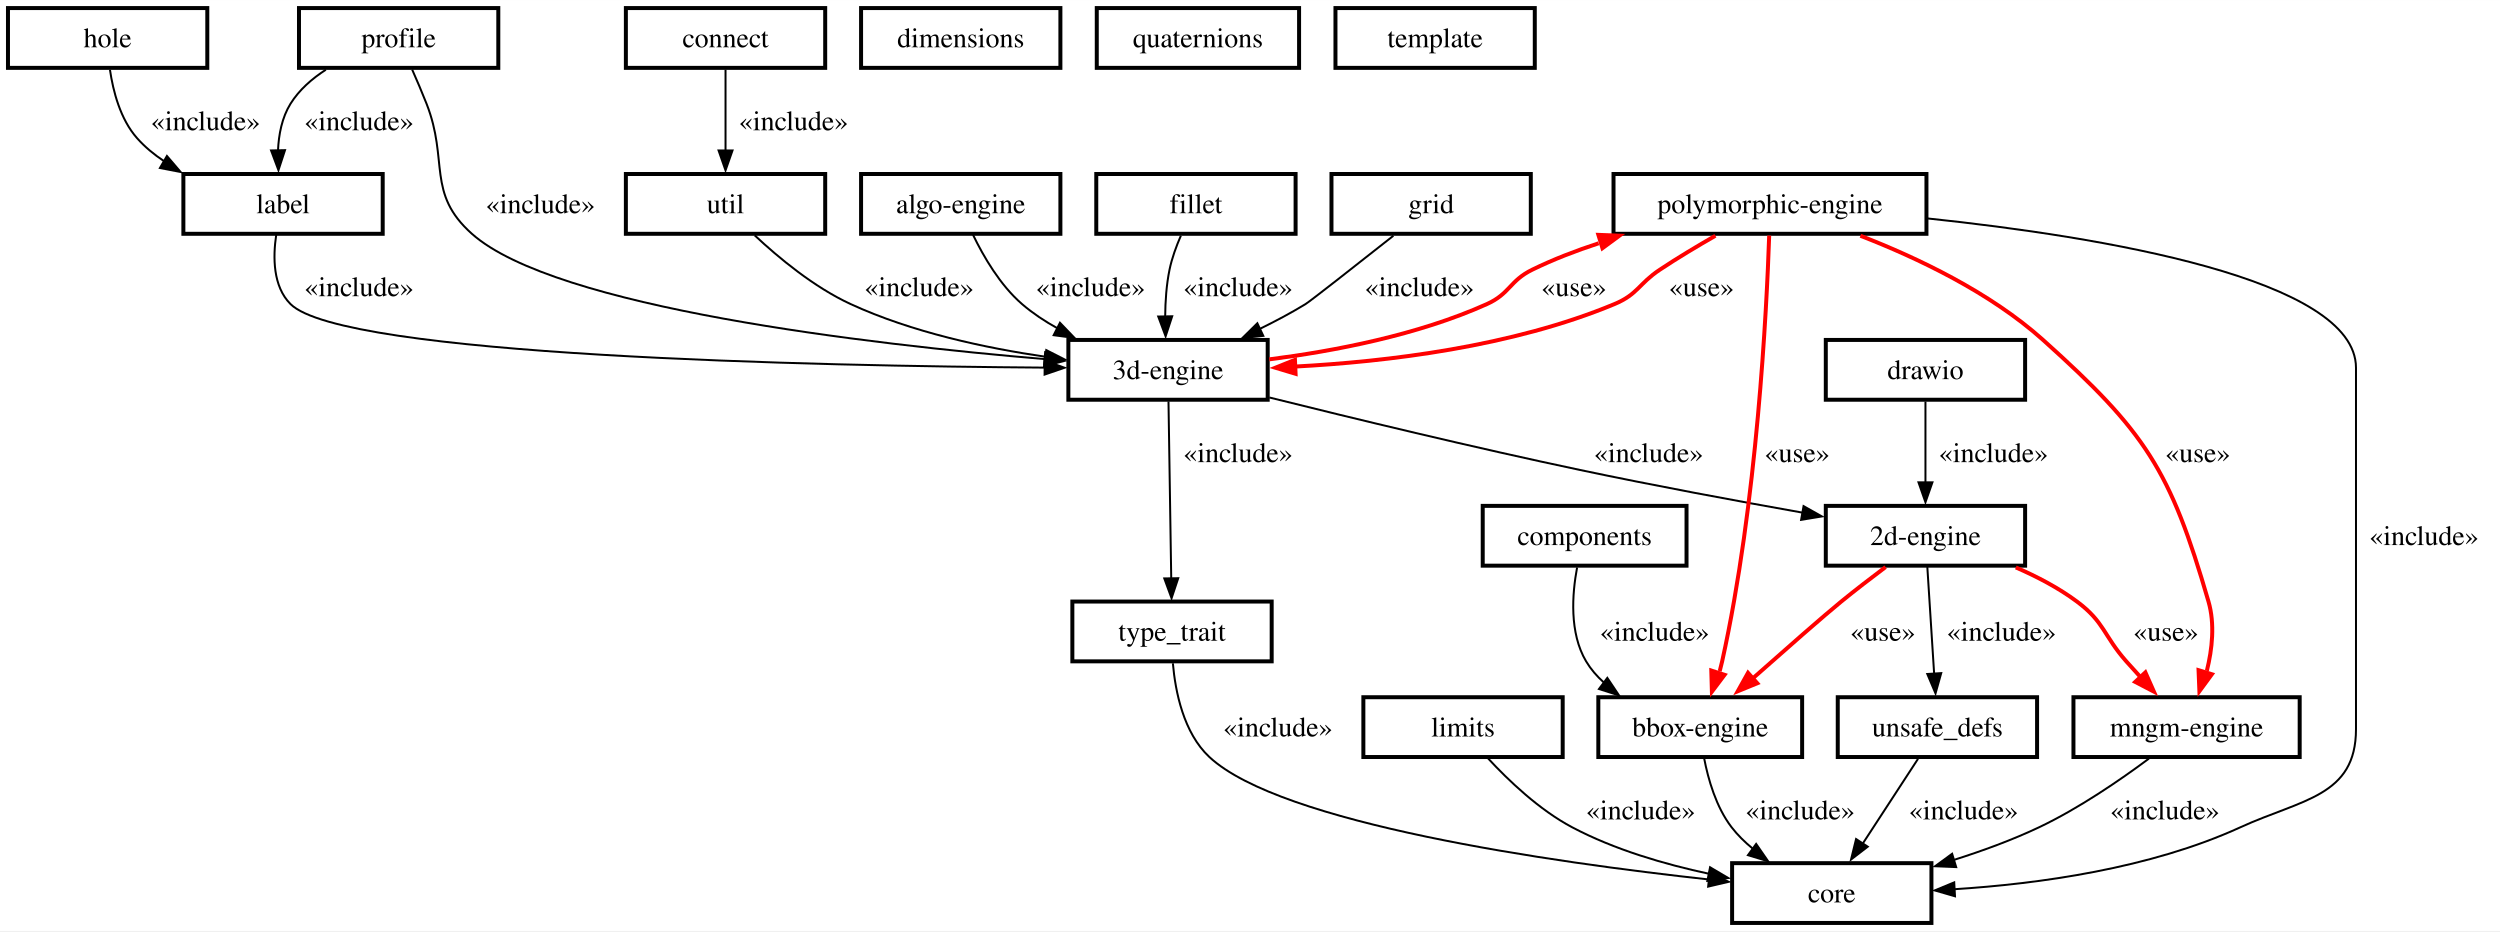
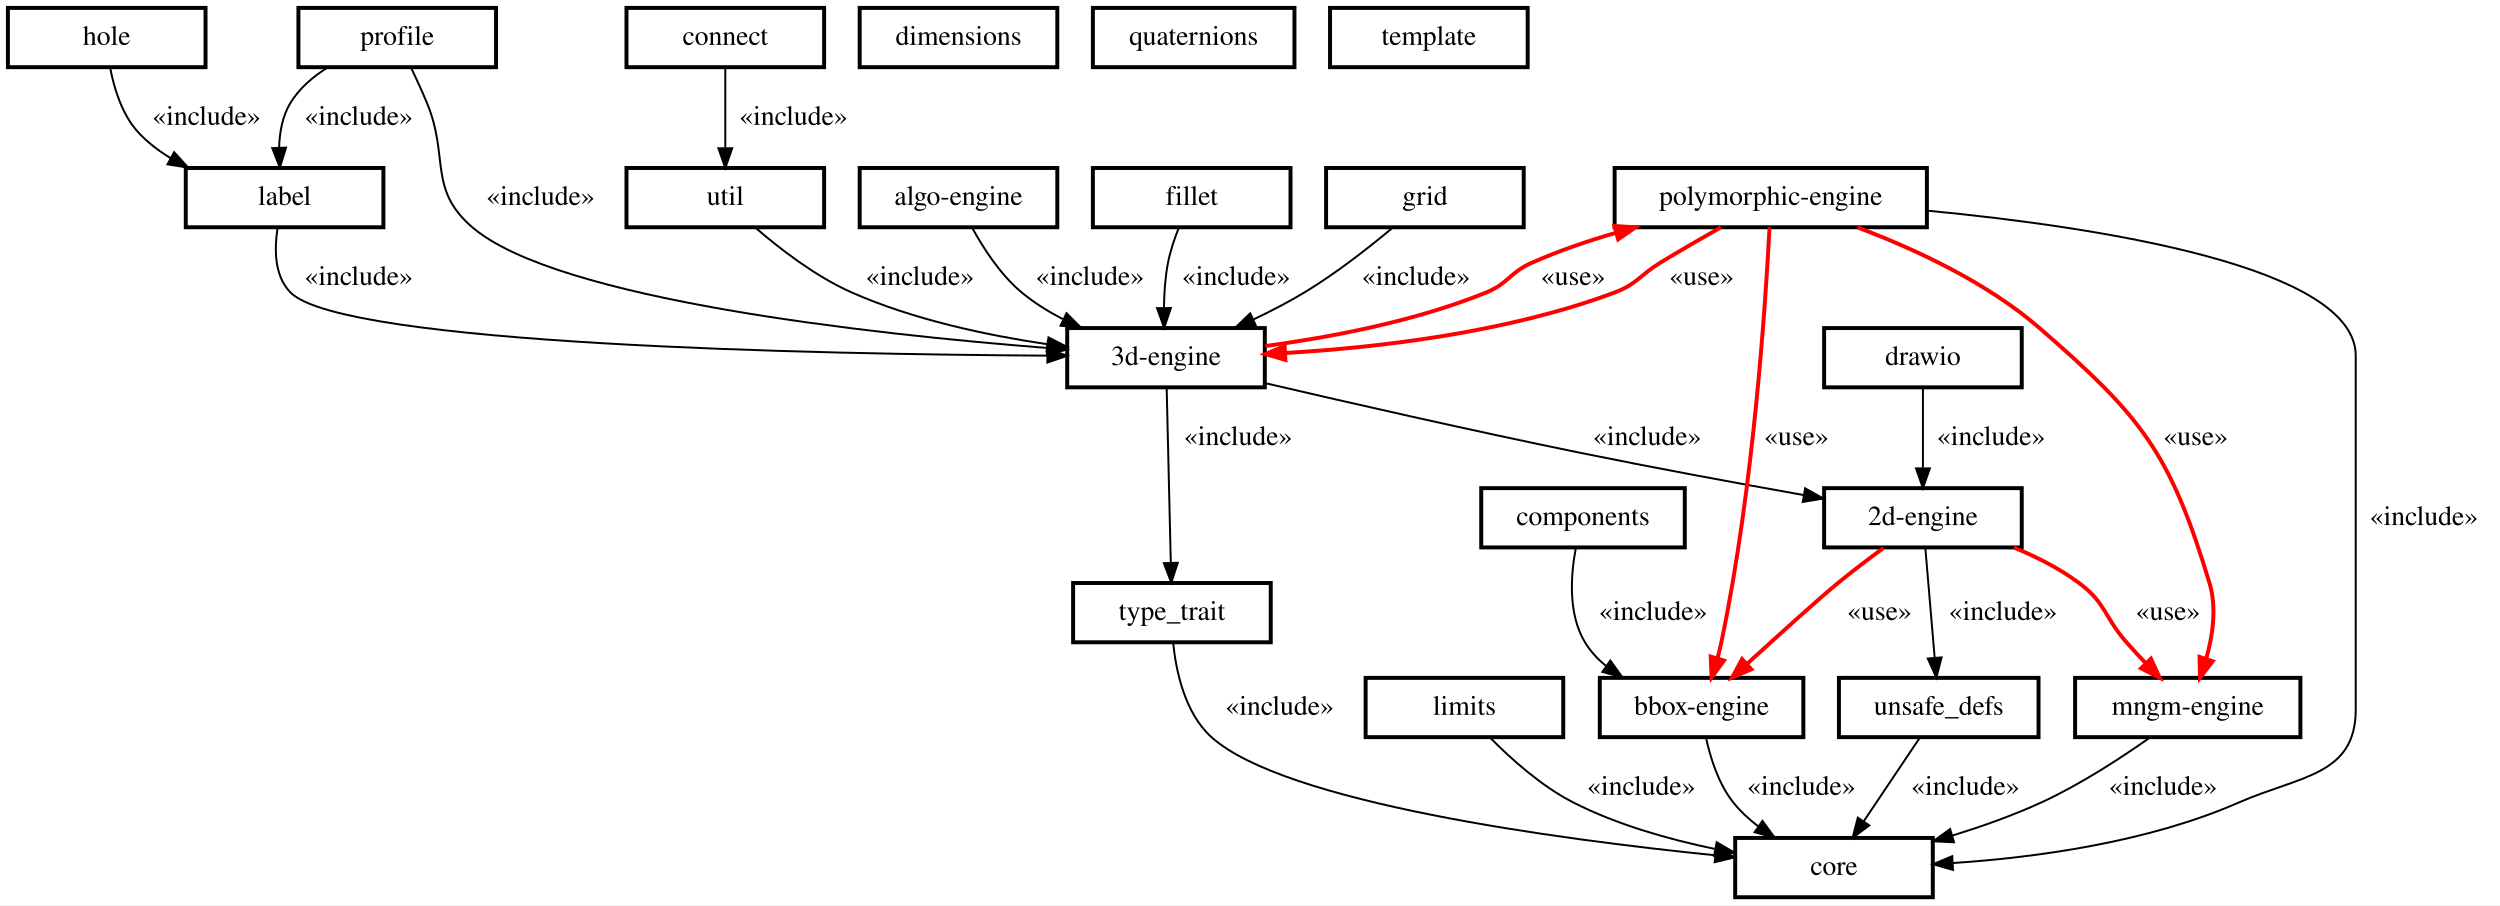
- <svg xmlns="http://www.w3.org/2000/svg" width="1254pt" height="467pt" viewBox="0.00 0.00 1254.25 467.00">
-   <g id="graph0" class="graph" transform="scale(1 1) rotate(0) translate(4 463)">
-     <polygon fill="white" stroke="none" points="-4,4 -4,-463 1250.25,-463 1250.25,4 -4,4" />
+ <svg xmlns="http://www.w3.org/2000/svg" width="1265pt" height="458pt" viewBox="0.00 0.00 1265.00 458.00">
+   <g id="graph0" class="graph" transform="scale(1 1) rotate(0) translate(4 454)">
+     <polygon fill="white" stroke="transparent" points="-4,4 -4,-454 1261,-454 1261,4 -4,4" />
    <g id="node1" class="node">
-       <polygon fill="white" stroke="black" stroke-width="2" points="1012,-209.25 912,-209.25 912,-179.25 1012,-179.25 1012,-209.25" />
-       <text text-anchor="middle" x="962" y="-189.58" font-family="Times,serif" font-size="14.00">2d-engine</text>
+       <polygon fill="white" stroke="black" stroke-width="2" points="1019,-207 919,-207 919,-177 1019,-177 1019,-207" />
+       <text text-anchor="middle" x="969" y="-188.3" font-family="Times,serif" font-size="14.00">2d-engine</text>
    </g>
    <g id="node4" class="node">
-       <polygon fill="white" stroke="black" stroke-width="2" points="900.13,-113.25 797.88,-113.25 797.88,-83.25 900.13,-83.25 900.13,-113.25" />
-       <text text-anchor="middle" x="849" y="-93.58" font-family="Times,serif" font-size="14.00">bbox-engine</text>
+       <polygon fill="white" stroke="black" stroke-width="2" points="908.5,-111 805.5,-111 805.5,-81 908.5,-81 908.5,-111" />
+       <text text-anchor="middle" x="857" y="-92.3" font-family="Times,serif" font-size="14.00">bbox-engine</text>
    </g>
    <g id="edge22" class="edge">
-       <path fill="none" stroke="red" stroke-width="2" d="M942,-178.56C934.89,-173.22 926.88,-167.06 919.75,-161.25 911.15,-154.24 891.77,-137.22 875.46,-122.78" />
-       <polygon fill="red" stroke="red" stroke-width="2" points="877.63,-120.26 867.82,-116.24 872.98,-125.49 877.63,-120.26" />
-       <text text-anchor="middle" x="940.63" y="-141.58" font-family="Times,serif" font-size="14.00">«use»</text>
+       <path fill="none" stroke="red" stroke-width="2" d="M949.01,-176.72C941.66,-171.31 933.35,-165.01 926,-159 917.06,-151.68 896.46,-133.08 880.08,-118.15" />
+       <polygon fill="red" stroke="red" stroke-width="2" points="882.19,-115.34 872.45,-111.18 877.47,-120.51 882.19,-115.34" />
+       <text text-anchor="middle" x="947" y="-140.3" font-family="Times,serif" font-size="14.00">«use»</text>
    </g>
    <g id="node15" class="node">
-       <polygon fill="white" stroke="black" stroke-width="2" points="1149.75,-113.25 1036.25,-113.25 1036.25,-83.25 1149.75,-83.25 1149.75,-113.25" />
-       <text text-anchor="middle" x="1093" y="-93.58" font-family="Times,serif" font-size="14.00">mngm-engine</text>
+       <polygon fill="white" stroke="black" stroke-width="2" points="1160,-111 1046,-111 1046,-81 1160,-81 1160,-111" />
+       <text text-anchor="middle" x="1103" y="-92.3" font-family="Times,serif" font-size="14.00">mngm-engine</text>
    </g>
    <g id="edge21" class="edge">
-       <path fill="none" stroke="red" stroke-width="2" d="M1007.34,-178.37C1017.94,-173.78 1028.81,-168.09 1038,-161.25 1051.87,-150.93 1051.31,-144.2 1062.75,-131.25 1065.04,-128.65 1067.47,-125.97 1069.92,-123.32" />
-       <polygon fill="red" stroke="red" stroke-width="2" points="1072.34,-125.72 1076.63,-116.03 1067.24,-120.93 1072.34,-125.72" />
-       <text text-anchor="middle" x="1082.63" y="-141.58" font-family="Times,serif" font-size="14.00">«use»</text>
+       <path fill="none" stroke="red" stroke-width="2" d="M1014.98,-176.97C1026.39,-172.28 1038.15,-166.34 1048,-159 1061.69,-148.8 1060.71,-141.81 1072,-129 1075.07,-125.51 1078.41,-121.89 1081.73,-118.4" />
+       <polygon fill="red" stroke="red" stroke-width="2" points="1084.39,-120.69 1088.82,-111.06 1079.35,-115.83 1084.39,-120.69" />
+       <text text-anchor="middle" x="1093" y="-140.3" font-family="Times,serif" font-size="14.00">«use»</text>
    </g>
    <g id="node21" class="node">
-       <polygon fill="white" stroke="black" stroke-width="2" points="1018,-113.25 918,-113.25 918,-83.25 1018,-83.25 1018,-113.25" />
-       <text text-anchor="middle" x="968" y="-93.58" font-family="Times,serif" font-size="14.00">unsafe_defs</text>
+       <polygon fill="white" stroke="black" stroke-width="2" points="1027.5,-111 926.5,-111 926.5,-81 1027.5,-81 1027.5,-111" />
+       <text text-anchor="middle" x="977" y="-92.3" font-family="Times,serif" font-size="14.00">unsafe_defs</text>
    </g>
    <g id="edge1" class="edge">
-       <path fill="none" stroke="black" d="M962.94,-178.56C963.86,-164.16 965.28,-141.91 966.38,-124.64" />
-       <polygon fill="black" stroke="black" points="969.91,-125.35 967.05,-115.14 962.92,-124.9 969.91,-125.35" />
-       <text text-anchor="middle" x="1000.13" y="-141.58" font-family="Times,serif" font-size="14.00">«include»</text>
+       <path fill="none" stroke="black" d="M970.22,-176.72C971.47,-162.01 973.44,-138.79 974.94,-121.2" />
+       <polygon fill="black" stroke="black" points="978.44,-121.36 975.8,-111.1 971.46,-120.77 978.44,-121.36" />
+       <text text-anchor="middle" x="1009.5" y="-140.3" font-family="Times,serif" font-size="14.00">«include»</text>
    </g>
    <g id="node2" class="node">
-       <polygon fill="white" stroke="black" stroke-width="2" points="632,-292.5 532,-292.5 532,-262.5 632,-262.5 632,-292.5" />
-       <text text-anchor="middle" x="582" y="-272.83" font-family="Times,serif" font-size="14.00">3d-engine</text>
+       <polygon fill="white" stroke="black" stroke-width="2" points="636,-288 536,-288 536,-258 636,-258 636,-288" />
+       <text text-anchor="middle" x="586" y="-269.3" font-family="Times,serif" font-size="14.00">3d-engine</text>
    </g>
    <g id="edge2" class="edge">
-       <path fill="none" stroke="black" d="M632.82,-263.63C674.57,-253.24 735.32,-238.54 788.75,-227.25 825.74,-219.43 867.41,-211.7 900.61,-205.8" />
-       <polygon fill="black" stroke="black" points="900.84,-209.14 910.07,-203.95 899.62,-202.24 900.84,-209.14" />
-       <text text-anchor="middle" x="823.13" y="-231.2" font-family="Times,serif" font-size="14.00">«include»</text>
+       <path fill="none" stroke="black" d="M636.13,-260.14C678.4,-250.29 740.52,-236.13 795,-225 832.64,-217.31 875.03,-209.5 908.54,-203.52" />
+       <polygon fill="black" stroke="black" points="909.41,-206.92 918.64,-201.72 908.19,-200.02 909.41,-206.92" />
+       <text text-anchor="middle" x="829.5" y="-228.8" font-family="Times,serif" font-size="14.00">«include»</text>
    </g>
    <g id="node16" class="node">
-       <polygon fill="white" stroke="black" stroke-width="2" points="962.5,-375.75 805.5,-375.75 805.5,-345.75 962.5,-345.75 962.5,-375.75" />
-       <text text-anchor="middle" x="884" y="-356.08" font-family="Times,serif" font-size="14.00">polymorphic-engine</text>
+       <polygon fill="white" stroke="black" stroke-width="2" points="971,-369 813,-369 813,-339 971,-339 971,-369" />
+       <text text-anchor="middle" x="892" y="-350.3" font-family="Times,serif" font-size="14.00">polymorphic-engine</text>
    </g>
    <g id="edge23" class="edge">
-       <path fill="none" stroke="red" stroke-width="2" d="M632.8,-282.76C665.17,-286.88 707.39,-294.92 742,-310.5 753.57,-315.71 753.35,-322.17 764.75,-327.75 775.21,-332.87 786.61,-337.26 798.06,-341" />
-       <polygon fill="red" stroke="red" stroke-width="2" points="797.9,-345.22 808.48,-344.81 799.95,-338.53 797.9,-345.22" />
-       <text text-anchor="middle" x="785.63" y="-314.45" font-family="Times,serif" font-size="14.00">«use»</text>
+       <path fill="none" stroke="red" stroke-width="2" d="M636.34,-278.91C669.06,-283.31 712.15,-291.41 748,-306 759.3,-310.6 759.85,-316.04 771,-321 784.39,-326.95 799.12,-331.99 813.56,-336.18" />
+       <polygon fill="red" stroke="red" stroke-width="2" points="812.92,-339.63 823.49,-338.95 814.8,-332.89 812.92,-339.63" />
+       <text text-anchor="middle" x="792" y="-309.8" font-family="Times,serif" font-size="14.00">«use»</text>
    </g>
    <g id="node20" class="node">
-       <polygon fill="white" stroke="black" stroke-width="2" points="634,-161.25 534,-161.25 534,-131.25 634,-131.25 634,-161.25" />
-       <text text-anchor="middle" x="584" y="-141.58" font-family="Times,serif" font-size="14.00">type_trait</text>
+       <polygon fill="white" stroke="black" stroke-width="2" points="639,-159 539,-159 539,-129 639,-129 639,-159" />
+       <text text-anchor="middle" x="589" y="-140.3" font-family="Times,serif" font-size="14.00">type_trait</text>
    </g>
    <g id="edge3" class="edge">
-       <path fill="none" stroke="black" d="M582.23,-261.67C582.57,-239.96 583.2,-199.2 583.61,-172.65" />
-       <polygon fill="black" stroke="black" points="587.12,-172.96 583.77,-162.9 580.12,-172.85 587.12,-172.96" />
-       <text text-anchor="middle" x="617.13" y="-231.2" font-family="Times,serif" font-size="14.00">«include»</text>
+       <path fill="none" stroke="black" d="M586.33,-257.92C586.84,-236.56 587.8,-195.68 588.42,-169.4" />
+       <polygon fill="black" stroke="black" points="591.93,-169.22 588.67,-159.14 584.93,-169.05 591.93,-169.22" />
+       <text text-anchor="middle" x="622.5" y="-228.8" font-family="Times,serif" font-size="14.00">«include»</text>
    </g>
    <g id="node3" class="node">
-       <polygon fill="white" stroke="black" stroke-width="2" points="528,-375.75 428,-375.75 428,-345.75 528,-345.75 528,-375.75" />
-       <text text-anchor="middle" x="478" y="-356.08" font-family="Times,serif" font-size="14.00">algo-engine</text>
+       <polygon fill="white" stroke="black" stroke-width="2" points="531,-369 431,-369 431,-339 531,-339 531,-369" />
+       <text text-anchor="middle" x="481" y="-350.3" font-family="Times,serif" font-size="14.00">algo-engine</text>
    </g>
    <g id="edge4" class="edge">
-       <path fill="none" stroke="black" d="M484.2,-345.17C489.41,-334.38 497.76,-319.99 508.75,-310.5 514.11,-305.87 520.25,-301.81 526.64,-298.28" />
-       <polygon fill="black" stroke="black" points="527.78,-301.13 535.12,-293.49 524.62,-294.88 527.78,-301.13" />
-       <text text-anchor="middle" x="543.13" y="-314.45" font-family="Times,serif" font-size="14.00">«include»</text>
+       <path fill="none" stroke="black" d="M487.97,-338.67C493.55,-328.44 502.22,-314.96 513,-306 519.21,-300.84 526.39,-296.37 533.76,-292.54" />
+       <polygon fill="black" stroke="black" points="535.65,-295.52 543.15,-288.04 532.62,-289.21 535.65,-295.52" />
+       <text text-anchor="middle" x="547.5" y="-309.8" font-family="Times,serif" font-size="14.00">«include»</text>
    </g>
    <g id="node7" class="node">
-       <polygon fill="white" stroke="black" stroke-width="2" points="965,-30 865,-30 865,0 965,0 965,-30" />
-       <text text-anchor="middle" x="915" y="-10.33" font-family="Times,serif" font-size="14.00">core</text>
+       <polygon fill="white" stroke="black" stroke-width="2" points="974,-30 874,-30 874,0 974,0 974,-30" />
+       <text text-anchor="middle" x="924" y="-11.3" font-family="Times,serif" font-size="14.00">core</text>
    </g>
    <g id="edge5" class="edge">
-       <path fill="none" stroke="black" d="M850.96,-82.66C852.97,-72.15 856.97,-58.1 864.75,-48 867.74,-44.12 871.35,-40.57 875.24,-37.38" />
-       <polygon fill="black" stroke="black" points="877.06,-39.66 883.09,-30.94 872.94,-34 877.06,-39.66" />
-       <text text-anchor="middle" x="899.13" y="-51.95" font-family="Times,serif" font-size="14.00">«include»</text>
+       <path fill="none" stroke="black" d="M859.27,-80.62C861.43,-70.63 865.51,-57.46 873,-48 876.53,-43.54 880.86,-39.53 885.49,-35.99" />
+       <polygon fill="black" stroke="black" points="887.79,-38.65 894.04,-30.1 883.82,-32.88 887.79,-38.65" />
+       <text text-anchor="middle" x="907.5" y="-51.8" font-family="Times,serif" font-size="14.00">«include»</text>
    </g>
    <g id="node5" class="node">
-       <polygon fill="white" stroke="black" stroke-width="2" points="842.13,-209.25 739.88,-209.25 739.88,-179.25 842.13,-179.25 842.13,-209.25" />
-       <text text-anchor="middle" x="791" y="-189.58" font-family="Times,serif" font-size="14.00">components</text>
+       <polygon fill="white" stroke="black" stroke-width="2" points="848.5,-207 745.5,-207 745.5,-177 848.5,-177 848.5,-207" />
+       <text text-anchor="middle" x="797" y="-188.3" font-family="Times,serif" font-size="14.00">components</text>
    </g>
    <g id="edge6" class="edge">
-       <path fill="none" stroke="black" d="M787.23,-178.35C784.73,-165.04 783.28,-145.5 791.75,-131.25 794.11,-127.29 797.15,-123.78 800.61,-120.68" />
-       <polygon fill="black" stroke="black" points="802.39,-122.96 808.28,-114.16 798.19,-117.37 802.39,-122.96" />
-       <text text-anchor="middle" x="826.13" y="-141.58" font-family="Times,serif" font-size="14.00">«include»</text>
+       <path fill="none" stroke="black" d="M793.4,-176.84C790.85,-163.5 789.24,-143.45 798,-129 800.76,-124.45 804.42,-120.5 808.56,-117.08" />
+       <polygon fill="black" stroke="black" points="810.83,-119.76 817.02,-111.16 806.82,-114.03 810.83,-119.76" />
+       <text text-anchor="middle" x="832.5" y="-140.3" font-family="Times,serif" font-size="14.00">«include»</text>
    </g>
    <g id="node6" class="node">
-       <polygon fill="white" stroke="black" stroke-width="2" points="410,-459 310,-459 310,-429 410,-429 410,-459" />
-       <text text-anchor="middle" x="360" y="-439.33" font-family="Times,serif" font-size="14.00">connect</text>
+       <polygon fill="white" stroke="black" stroke-width="2" points="413,-450 313,-450 313,-420 413,-420 413,-450" />
+       <text text-anchor="middle" x="363" y="-431.3" font-family="Times,serif" font-size="14.00">connect</text>
    </g>
    <g id="node22" class="node">
-       <polygon fill="white" stroke="black" stroke-width="2" points="410,-375.75 310,-375.75 310,-345.75 410,-345.75 410,-375.75" />
-       <text text-anchor="middle" x="360" y="-356.08" font-family="Times,serif" font-size="14.00">util</text>
+       <polygon fill="white" stroke="black" stroke-width="2" points="413,-369 313,-369 313,-339 413,-339 413,-369" />
+       <text text-anchor="middle" x="363" y="-350.3" font-family="Times,serif" font-size="14.00">util</text>
    </g>
    <g id="edge7" class="edge">
-       <path fill="none" stroke="black" d="M360,-428.1C360,-416.76 360,-400.88 360,-387.5" />
-       <polygon fill="black" stroke="black" points="363.5,-387.56 360,-377.56 356.5,-387.56 363.5,-387.56" />
-       <text text-anchor="middle" x="394.13" y="-397.7" font-family="Times,serif" font-size="14.00">«include»</text>
+       <path fill="none" stroke="black" d="M363,-419.88C363,-408.64 363,-392.66 363,-379.37" />
+       <polygon fill="black" stroke="black" points="366.5,-379 363,-369 359.5,-379 366.5,-379" />
+       <text text-anchor="middle" x="397.5" y="-390.8" font-family="Times,serif" font-size="14.00">«include»</text>
    </g>
    <g id="node8" class="node">
-       <polygon fill="white" stroke="black" stroke-width="2" points="528,-459 428,-459 428,-429 528,-429 528,-459" />
-       <text text-anchor="middle" x="478" y="-439.33" font-family="Times,serif" font-size="14.00">dimensions</text>
+       <polygon fill="white" stroke="black" stroke-width="2" points="531,-450 431,-450 431,-420 531,-420 531,-450" />
+       <text text-anchor="middle" x="481" y="-431.3" font-family="Times,serif" font-size="14.00">dimensions</text>
    </g>
    <g id="node9" class="node">
-       <polygon fill="white" stroke="black" stroke-width="2" points="1012,-292.5 912,-292.5 912,-262.5 1012,-262.5 1012,-292.5" />
-       <text text-anchor="middle" x="962" y="-272.83" font-family="Times,serif" font-size="14.00">drawio</text>
+       <polygon fill="white" stroke="black" stroke-width="2" points="1019,-288 919,-288 919,-258 1019,-258 1019,-288" />
+       <text text-anchor="middle" x="969" y="-269.3" font-family="Times,serif" font-size="14.00">drawio</text>
    </g>
    <g id="edge8" class="edge">
-       <path fill="none" stroke="black" d="M962,-261.6C962,-250.26 962,-234.38 962,-221" />
-       <polygon fill="black" stroke="black" points="965.5,-221.06 962,-211.06 958.5,-221.06 965.5,-221.06" />
-       <text text-anchor="middle" x="996.13" y="-231.2" font-family="Times,serif" font-size="14.00">«include»</text>
+       <path fill="none" stroke="black" d="M969,-257.88C969,-246.64 969,-230.66 969,-217.37" />
+       <polygon fill="black" stroke="black" points="972.5,-217 969,-207 965.5,-217 972.5,-217" />
+       <text text-anchor="middle" x="1003.5" y="-228.8" font-family="Times,serif" font-size="14.00">«include»</text>
    </g>
    <g id="node10" class="node">
-       <polygon fill="white" stroke="black" stroke-width="2" points="646,-375.75 546,-375.75 546,-345.75 646,-345.75 646,-375.75" />
-       <text text-anchor="middle" x="596" y="-356.08" font-family="Times,serif" font-size="14.00">fillet</text>
+       <polygon fill="white" stroke="black" stroke-width="2" points="649,-369 549,-369 549,-339 649,-339 649,-369" />
+       <text text-anchor="middle" x="599" y="-350.3" font-family="Times,serif" font-size="14.00">fillet</text>
    </g>
    <g id="edge9" class="edge">
-       <path fill="none" stroke="black" d="M588.45,-344.82C586.16,-339.56 583.94,-333.52 582.75,-327.75 581.19,-320.19 580.63,-311.83 580.57,-304.18" />
-       <polygon fill="black" stroke="black" points="584.09,-304.38 580.79,-294.31 577.09,-304.24 584.09,-304.38" />
-       <text text-anchor="middle" x="617.13" y="-314.45" font-family="Times,serif" font-size="14.00">«include»</text>
+       <path fill="none" stroke="black" d="M592.56,-338.96C590.36,-333.48 588.17,-327.06 587,-321 585.59,-313.68 585.06,-305.59 584.96,-298.23" />
+       <polygon fill="black" stroke="black" points="588.46,-298.15 585.07,-288.11 581.46,-298.08 588.46,-298.15" />
+       <text text-anchor="middle" x="621.5" y="-309.8" font-family="Times,serif" font-size="14.00">«include»</text>
    </g>
    <g id="node11" class="node">
-       <polygon fill="white" stroke="black" stroke-width="2" points="764,-375.75 664,-375.75 664,-345.75 764,-345.75 764,-375.75" />
-       <text text-anchor="middle" x="714" y="-356.08" font-family="Times,serif" font-size="14.00">grid</text>
+       <polygon fill="white" stroke="black" stroke-width="2" points="767,-369 667,-369 667,-339 767,-339 767,-369" />
+       <text text-anchor="middle" x="717" y="-350.3" font-family="Times,serif" font-size="14.00">grid</text>
    </g>
    <g id="edge10" class="edge">
-       <path fill="none" stroke="black" d="M695.07,-344.78C677.39,-330.82 653.37,-311.95 651,-310.5 643.79,-306.09 635.88,-301.89 628.06,-298.06" />
-       <polygon fill="black" stroke="black" points="629.8,-294.54 619.27,-293.43 626.81,-300.87 629.8,-294.54" />
-       <text text-anchor="middle" x="708.13" y="-314.45" font-family="Times,serif" font-size="14.00">«include»</text>
+       <path fill="none" stroke="black" d="M700.9,-338.96C689.01,-329 672.14,-315.73 656,-306 647.93,-301.14 639,-296.52 630.29,-292.39" />
+       <polygon fill="black" stroke="black" points="631.53,-289.11 620.98,-288.11 628.6,-295.47 631.53,-289.11" />
+       <text text-anchor="middle" x="712.5" y="-309.8" font-family="Times,serif" font-size="14.00">«include»</text>
    </g>
    <g id="node12" class="node">
-       <polygon fill="white" stroke="black" stroke-width="2" points="100,-459 0,-459 0,-429 100,-429 100,-459" />
-       <text text-anchor="middle" x="50" y="-439.33" font-family="Times,serif" font-size="14.00">hole</text>
+       <polygon fill="white" stroke="black" stroke-width="2" points="100,-450 0,-450 0,-420 100,-420 100,-450" />
+       <text text-anchor="middle" x="50" y="-431.3" font-family="Times,serif" font-size="14.00">hole</text>
    </g>
    <g id="node13" class="node">
-       <polygon fill="white" stroke="black" stroke-width="2" points="188,-375.75 88,-375.75 88,-345.75 188,-345.75 188,-375.75" />
-       <text text-anchor="middle" x="138" y="-356.08" font-family="Times,serif" font-size="14.00">label</text>
+       <polygon fill="white" stroke="black" stroke-width="2" points="190,-369 90,-369 90,-339 190,-339 190,-369" />
+       <text text-anchor="middle" x="140" y="-350.3" font-family="Times,serif" font-size="14.00">label</text>
    </g>
    <g id="edge11" class="edge">
-       <path fill="none" stroke="black" d="M51.17,-428.04C52.73,-417.35 56.35,-403.24 64.75,-393.75 68.66,-389.34 73.29,-385.5 78.3,-382.19" />
-       <polygon fill="black" stroke="black" points="79.75,-384.8 86.63,-376.75 76.23,-378.76 79.75,-384.8" />
-       <text text-anchor="middle" x="99.13" y="-397.7" font-family="Times,serif" font-size="14.00">«include»</text>
+       <path fill="none" stroke="black" d="M51.75,-419.69C53.68,-409.47 57.7,-395.99 66,-387 70.66,-381.96 76.24,-377.67 82.24,-374.04" />
+       <polygon fill="black" stroke="black" points="84.11,-377 91.24,-369.17 80.78,-370.84 84.11,-377" />
+       <text text-anchor="middle" x="100.5" y="-390.8" font-family="Times,serif" font-size="14.00">«include»</text>
    </g>
    <g id="edge12" class="edge">
-       <path fill="none" stroke="black" d="M134.57,-345.18C132.91,-334.11 132.88,-319.34 141.75,-310.5 167.98,-284.36 405.52,-279.45 520.37,-278.61" />
-       <polygon fill="black" stroke="black" points="520.11,-282.11 530.09,-278.55 520.07,-275.11 520.11,-282.11" />
-       <text text-anchor="middle" x="176.13" y="-314.45" font-family="Times,serif" font-size="14.00">«include»</text>
+       <path fill="none" stroke="black" d="M136.46,-338.68C134.8,-328.19 134.71,-314.36 143,-306 169.39,-279.39 411.11,-274.74 525.95,-274.04" />
+       <polygon fill="black" stroke="black" points="526.01,-277.54 535.99,-273.99 525.97,-270.54 526.01,-277.54" />
+       <text text-anchor="middle" x="177.5" y="-309.8" font-family="Times,serif" font-size="14.00">«include»</text>
    </g>
    <g id="node14" class="node">
-       <polygon fill="white" stroke="black" stroke-width="2" points="780,-113.25 680,-113.25 680,-83.25 780,-83.25 780,-113.25" />
-       <text text-anchor="middle" x="730" y="-93.58" font-family="Times,serif" font-size="14.00">limits</text>
+       <polygon fill="white" stroke="black" stroke-width="2" points="787,-111 687,-111 687,-81 787,-81 787,-111" />
+       <text text-anchor="middle" x="737" y="-92.3" font-family="Times,serif" font-size="14.00">limits</text>
    </g>
    <g id="edge13" class="edge">
-       <path fill="none" stroke="black" d="M742.5,-82.62C752.76,-71.52 768.25,-56.73 784.75,-48 805.89,-36.81 831.04,-29.45 853.58,-24.64" />
-       <polygon fill="black" stroke="black" points="853.94,-27.94 863.06,-22.55 852.57,-21.08 853.94,-27.94" />
-       <text text-anchor="middle" x="819.13" y="-51.95" font-family="Times,serif" font-size="14.00">«include»</text>
+       <path fill="none" stroke="black" d="M750.12,-80.61C760.51,-70.07 775.89,-56.23 792,-48 814.13,-36.69 840.42,-29.27 863.68,-24.45" />
+       <polygon fill="black" stroke="black" points="864.64,-27.83 873.79,-22.48 863.3,-20.96 864.64,-27.83" />
+       <text text-anchor="middle" x="826.5" y="-51.8" font-family="Times,serif" font-size="14.00">«include»</text>
    </g>
    <g id="edge14" class="edge">
-       <path fill="none" stroke="black" d="M1074.13,-82.46C1059.69,-71.72 1038.94,-57.46 1019,-48 1005.54,-41.62 990.5,-36.13 976.14,-31.59" />
-       <polygon fill="black" stroke="black" points="977.42,-28.02 966.83,-28.46 975.38,-34.71 977.42,-28.02" />
-       <text text-anchor="middle" x="1082.13" y="-51.95" font-family="Times,serif" font-size="14.00">«include»</text>
+       <path fill="none" stroke="black" d="M1084.03,-80.92C1069.55,-70.69 1048.77,-57.09 1029,-48 1014.8,-41.47 998.91,-35.84 983.89,-31.2" />
+       <polygon fill="black" stroke="black" points="984.75,-27.81 974.16,-28.3 982.74,-34.51 984.75,-27.81" />
+       <text text-anchor="middle" x="1090.5" y="-51.8" font-family="Times,serif" font-size="14.00">«include»</text>
    </g>
    <g id="edge24" class="edge">
-       <path fill="none" stroke="red" stroke-width="2" d="M856.62,-344.78C847.6,-339.62 837.61,-333.64 828.75,-327.75 818.18,-320.72 817.71,-315.39 806,-310.5 754.75,-289.11 691.79,-281.59 645.68,-279.14" />
-       <polygon fill="red" stroke="red" stroke-width="2" points="645.99,-275.51 635.85,-278.56 645.68,-282.51 645.99,-275.51" />
-       <text text-anchor="middle" x="849.63" y="-314.45" font-family="Times,serif" font-size="14.00">«use»</text>
+       <path fill="none" stroke="red" stroke-width="2" d="M866.73,-338.97C857.04,-333.49 845.94,-327.07 836,-321 825.59,-314.64 824.43,-310.29 813,-306 758.96,-285.72 693.29,-278.15 646.52,-275.39" />
+       <polygon fill="red" stroke="red" stroke-width="2" points="646.41,-271.88 636.24,-274.85 646.04,-278.87 646.41,-271.88" />
+       <text text-anchor="middle" x="857" y="-309.8" font-family="Times,serif" font-size="14.00">«use»</text>
    </g>
    <g id="edge25" class="edge">
-       <path fill="none" stroke="red" stroke-width="2" d="M883.6,-344.86C882.36,-308.15 877.55,-210.5 860,-131.25 859.64,-129.64 859.23,-127.99 858.78,-126.34" />
-       <polygon fill="red" stroke="red" stroke-width="2" points="861.23,-124.49 854.86,-116.03 854.56,-126.62 861.23,-124.49" />
-       <text text-anchor="middle" x="897.63" y="-231.2" font-family="Times,serif" font-size="14.00">«use»</text>
+       <path fill="none" stroke="red" stroke-width="2" d="M891.37,-338.96C889.57,-303.45 883.45,-207.31 867,-129 866.44,-126.32 865.74,-123.54 864.98,-120.79" />
+       <polygon fill="red" stroke="red" stroke-width="2" points="868.32,-119.74 862.07,-111.18 861.62,-121.77 868.32,-119.74" />
+       <text text-anchor="middle" x="905" y="-228.8" font-family="Times,serif" font-size="14.00">«use»</text>
    </g>
    <g id="edge15" class="edge">
-       <path fill="none" stroke="black" d="M963.17,-353.44C1050.25,-344.26 1178,-323.18 1178,-278.5 1178,-278.5 1178,-278.5 1178,-97.25 1178,-63.43 1150.75,-62.08 1120,-48 1074.75,-27.28 1018.64,-19.6 976.56,-16.93" />
-       <polygon fill="black" stroke="black" points="976.82,-13.38 966.64,-16.32 976.43,-20.37 976.82,-13.38" />
-       <text text-anchor="middle" x="1212.13" y="-189.58" font-family="Times,serif" font-size="14.00">«include»</text>
+       <path fill="none" stroke="black" d="M971.32,-347.4C1059,-338.98 1188,-318.94 1188,-274 1188,-274 1188,-274 1188,-95 1188,-61.47 1159.7,-61.48 1129,-48 1082.99,-27.8 1026.25,-20.11 984.14,-17.3" />
+       <polygon fill="black" stroke="black" points="984.23,-13.8 974.04,-16.7 983.81,-20.78 984.23,-13.8" />
+       <text text-anchor="middle" x="1222.5" y="-188.3" font-family="Times,serif" font-size="14.00">«include»</text>
    </g>
    <g id="edge26" class="edge">
-       <path fill="none" stroke="red" stroke-width="2" d="M929.37,-344.77C958.01,-333.66 994.48,-316.31 1021,-292.5 1072.36,-246.39 1084.8,-227.54 1104,-161.25 1107.24,-150.05 1105.88,-137.43 1103.18,-126.5" />
-       <polygon fill="red" stroke="red" stroke-width="2" points="1105.7,-124.78 1099.44,-116.24 1099.01,-126.82 1105.7,-124.78" />
-       <text text-anchor="middle" x="1098.63" y="-231.2" font-family="Times,serif" font-size="14.00">«use»</text>
+       <path fill="none" stroke="red" stroke-width="2" d="M935.91,-338.91C964.41,-328.2 1001.11,-311.32 1028,-288 1080.06,-242.86 1094.03,-224.95 1114,-159 1117.77,-146.54 1115.65,-132.25 1112.31,-120.53" />
+       <polygon fill="red" stroke="red" stroke-width="2" points="1115.62,-119.41 1109.17,-111.01 1108.98,-121.6 1115.62,-119.41" />
+       <text text-anchor="middle" x="1107" y="-228.8" font-family="Times,serif" font-size="14.00">«use»</text>
    </g>
    <g id="node17" class="node">
-       <polygon fill="white" stroke="black" stroke-width="2" points="246,-459 146,-459 146,-429 246,-429 246,-459" />
-       <text text-anchor="middle" x="196" y="-439.33" font-family="Times,serif" font-size="14.00">profile</text>
+       <polygon fill="white" stroke="black" stroke-width="2" points="247,-450 147,-450 147,-420 247,-420 247,-450" />
+       <text text-anchor="middle" x="197" y="-431.3" font-family="Times,serif" font-size="14.00">profile</text>
    </g>
    <g id="edge16" class="edge">
-       <path fill="none" stroke="black" d="M202.79,-428.12C205.16,-422.76 207.78,-416.65 210,-411 221.22,-382.41 209.81,-366.17 232.75,-345.75 274.48,-308.61 431.71,-290.37 520.31,-282.87" />
-       <polygon fill="black" stroke="black" points="520.35,-286.3 530.03,-281.99 519.78,-279.32 520.35,-286.3" />
-       <text text-anchor="middle" x="267.13" y="-356.08" font-family="Times,serif" font-size="14.00">«include»</text>
+       <path fill="none" stroke="black" d="M203.99,-419.78C206.61,-414.28 209.55,-407.89 212,-402 223.45,-374.48 212.39,-358.42 235,-339 277.79,-302.25 437.21,-284.89 525.76,-277.94" />
+       <polygon fill="black" stroke="black" points="526.22,-281.41 535.93,-277.16 525.69,-274.43 526.22,-281.41" />
+       <text text-anchor="middle" x="269.5" y="-350.3" font-family="Times,serif" font-size="14.00">«include»</text>
    </g>
    <g id="edge17" class="edge">
-       <path fill="none" stroke="black" d="M159.49,-428.07C152.54,-423.59 146.09,-417.96 141.75,-411 137.44,-404.07 135.81,-395.49 135.47,-387.44" />
-       <polygon fill="black" stroke="black" points="138.99,-387.72 135.7,-377.65 131.99,-387.57 138.99,-387.72" />
-       <text text-anchor="middle" x="176.13" y="-397.7" font-family="Times,serif" font-size="14.00">«include»</text>
+       <path fill="none" stroke="black" d="M161.98,-419.96C154.54,-415.35 147.56,-409.43 143,-402 138.89,-395.29 137.44,-386.98 137.24,-379.23" />
+       <polygon fill="black" stroke="black" points="140.74,-379.31 137.61,-369.19 133.75,-379.06 140.74,-379.31" />
+       <text text-anchor="middle" x="177.5" y="-390.8" font-family="Times,serif" font-size="14.00">«include»</text>
    </g>
    <g id="node18" class="node">
-       <polygon fill="white" stroke="black" stroke-width="2" points="647.75,-459 546.25,-459 546.25,-429 647.75,-429 647.75,-459" />
-       <text text-anchor="middle" x="597" y="-439.33" font-family="Times,serif" font-size="14.00">quaternions</text>
+       <polygon fill="white" stroke="black" stroke-width="2" points="651,-450 549,-450 549,-420 651,-420 651,-450" />
+       <text text-anchor="middle" x="600" y="-431.3" font-family="Times,serif" font-size="14.00">quaternions</text>
    </g>
    <g id="node19" class="node">
-       <polygon fill="white" stroke="black" stroke-width="2" points="766,-459 666,-459 666,-429 766,-429 766,-459" />
-       <text text-anchor="middle" x="716" y="-439.33" font-family="Times,serif" font-size="14.00">template</text>
+       <polygon fill="white" stroke="black" stroke-width="2" points="769,-450 669,-450 669,-420 769,-420 769,-450" />
+       <text text-anchor="middle" x="719" y="-431.3" font-family="Times,serif" font-size="14.00">template</text>
    </g>
    <g id="edge18" class="edge">
-       <path fill="none" stroke="black" d="M584.43,-130.27C585.66,-116.14 589.75,-95.36 602.75,-83.25 638.57,-49.87 773.52,-30.54 853.82,-21.76" />
-       <polygon fill="black" stroke="black" points="853.72,-25.19 863.29,-20.65 852.98,-18.23 853.72,-25.19" />
-       <text text-anchor="middle" x="637.13" y="-93.58" font-family="Times,serif" font-size="14.00">«include»</text>
+       <path fill="none" stroke="black" d="M589.62,-128.75C591.04,-114.56 595.46,-93.17 609,-81 645.88,-47.84 783.27,-29.4 863.91,-21.22" />
+       <polygon fill="black" stroke="black" points="864.33,-24.7 873.93,-20.23 863.64,-17.73 864.33,-24.7" />
+       <text text-anchor="middle" x="643.5" y="-92.3" font-family="Times,serif" font-size="14.00">«include»</text>
    </g>
    <g id="edge19" class="edge">
-       <path fill="none" stroke="black" d="M958.28,-82.35C950.51,-70.44 939.47,-53.51 930.49,-39.74" />
-       <polygon fill="black" stroke="black" points="933.05,-38.27 924.66,-31.81 927.19,-42.1 933.05,-38.27" />
-       <text text-anchor="middle" x="981.13" y="-51.95" font-family="Times,serif" font-size="14.00">«include»</text>
+       <path fill="none" stroke="black" d="M967.52,-80.88C959.61,-69.08 948.18,-52.05 939.03,-38.4" />
+       <polygon fill="black" stroke="black" points="941.87,-36.36 933.39,-30 936.06,-40.26 941.87,-36.36" />
+       <text text-anchor="middle" x="990.5" y="-51.8" font-family="Times,serif" font-size="14.00">«include»</text>
    </g>
    <g id="edge20" class="edge">
-       <path fill="none" stroke="black" d="M374.63,-344.97C386.56,-333.79 404.39,-318.96 422.75,-310.5 453.45,-296.35 490.31,-288.44 520.84,-284.02" />
-       <polygon fill="black" stroke="black" points="520.91,-287.41 530.35,-282.6 519.97,-280.47 520.91,-287.41" />
-       <text text-anchor="middle" x="457.13" y="-314.45" font-family="Times,serif" font-size="14.00">«include»</text>
+       <path fill="none" stroke="black" d="M378.1,-338.93C390.36,-328.28 408.59,-314.13 427,-306 458.12,-292.25 495.29,-284.35 525.86,-279.84" />
+       <polygon fill="black" stroke="black" points="526.54,-283.28 535.96,-278.44 525.57,-276.35 526.54,-283.28" />
+       <text text-anchor="middle" x="461.5" y="-309.8" font-family="Times,serif" font-size="14.00">«include»</text>
    </g>
  </g>
</svg>
